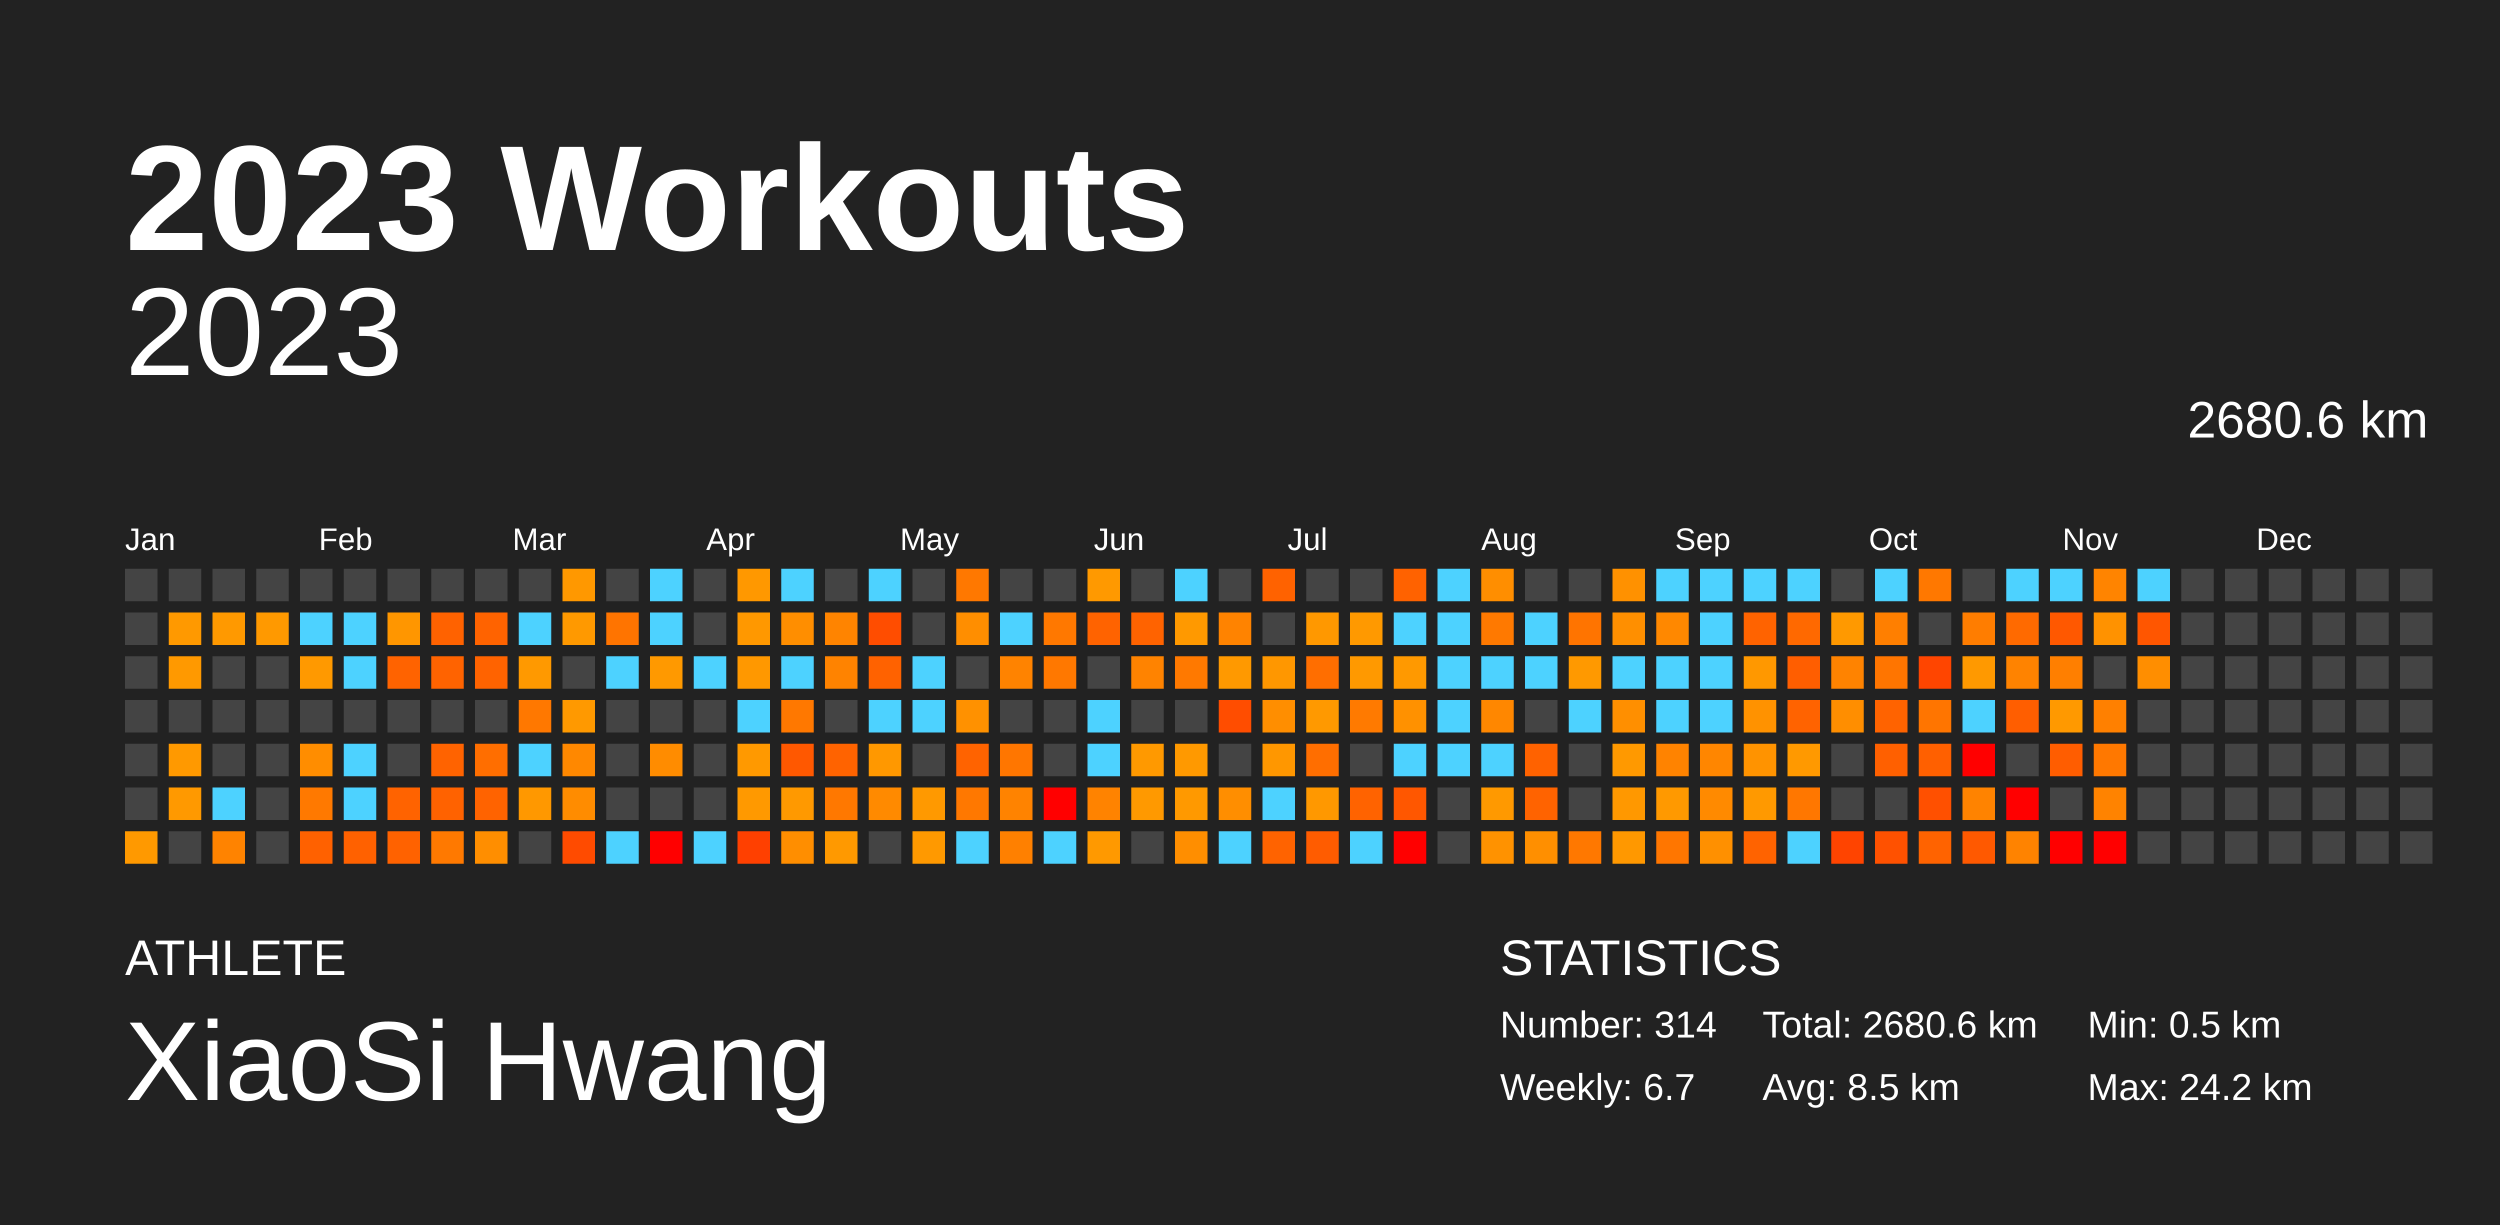
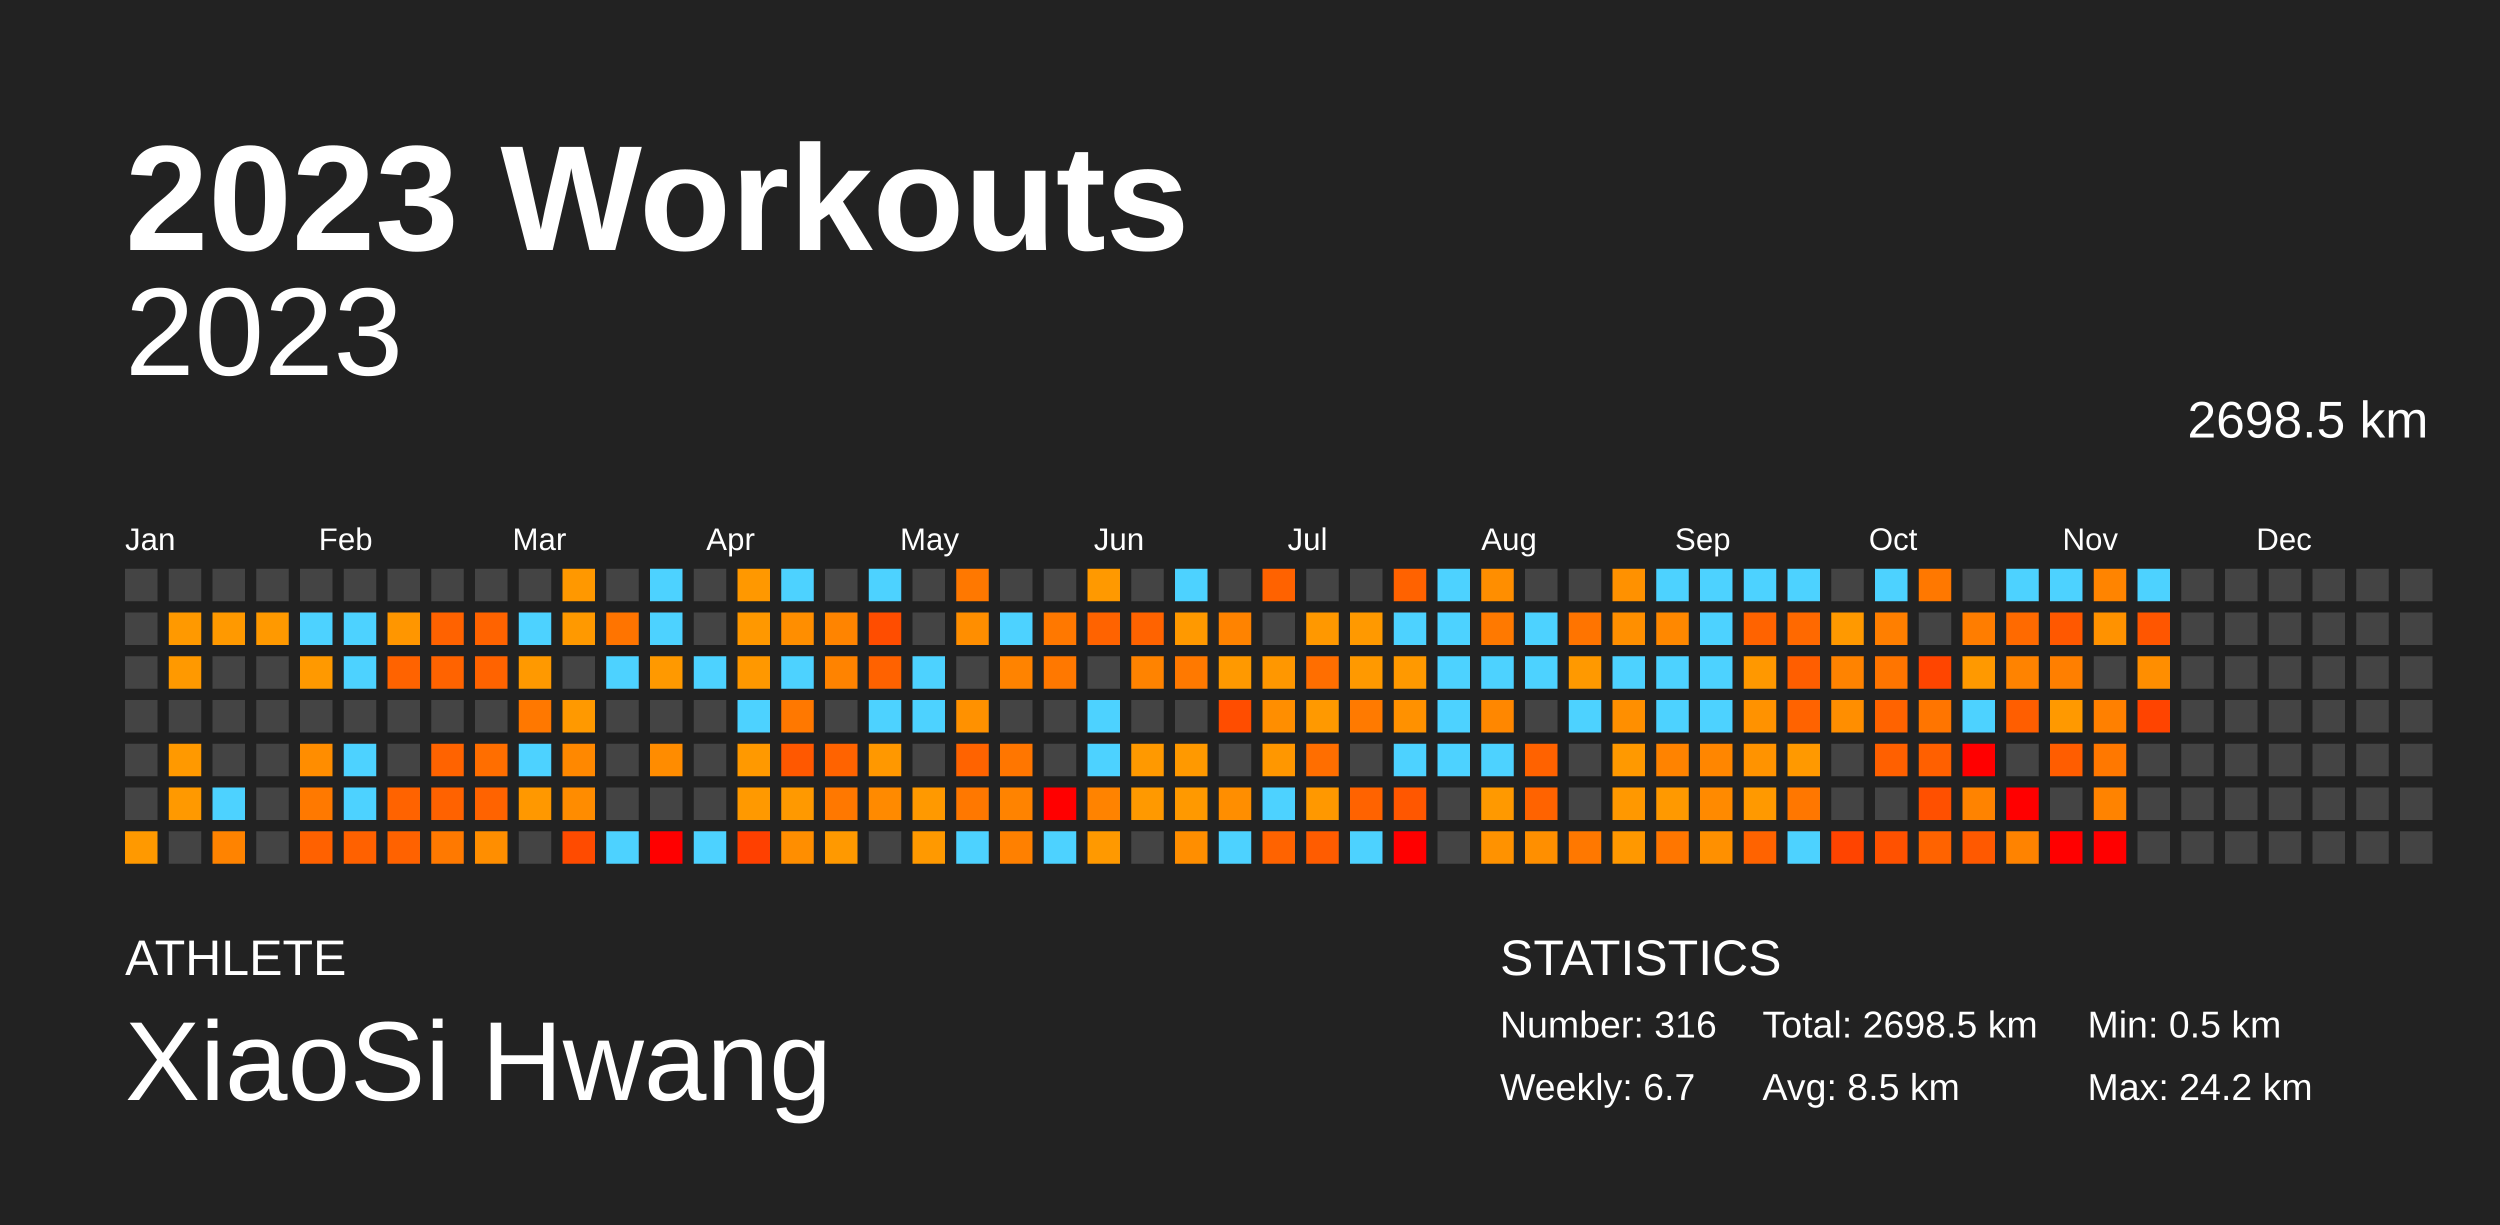
<svg xmlns="http://www.w3.org/2000/svg" baseProfile="full" height="98mm" version="1.1" viewBox="0,0,200,98" width="200mm">
  <defs />
  <rect fill="#222222" height="98" width="200" x="0" y="0" />
  <text fill="#FFFFFF" style="font-size:12px; font-family:Arial; font-weight:bold;" x="10" y="20">2023 Workouts</text>
  <text fill="#FFFFFF" style="font-size:4px; font-family:Arial" x="10" y="78">ATHLETE</text>
  <text fill="#FFFFFF" style="font-size:9px; font-family:Arial" x="10" y="88">XiaoSi Hwang</text>
  <text fill="#FFFFFF" style="font-size:4px; font-family:Arial" x="120" y="78">STATISTICS</text>
-   <text fill="#FFFFFF" style="font-size:3px; font-family:Arial" x="120" y="83">Number: 314</text>
+   <text fill="#FFFFFF" style="font-size:3px; font-family:Arial" x="120" y="83">Number: 316</text>
  <text fill="#FFFFFF" style="font-size:3px; font-family:Arial" x="120" y="88">Weekly: 6.7</text>
-   <text fill="#FFFFFF" style="font-size:3px; font-family:Arial" x="141" y="83">Total: 2680.6 km</text>
+   <text fill="#FFFFFF" style="font-size:3px; font-family:Arial" x="141" y="83">Total: 2698.5 km</text>
  <text fill="#FFFFFF" style="font-size:3px; font-family:Arial" x="141" y="88">Avg: 8.5 km</text>
  <text fill="#FFFFFF" style="font-size:3px; font-family:Arial" x="167" y="83">Min: 0.5 km</text>
  <text fill="#FFFFFF" style="font-size:3px; font-family:Arial" x="167" y="88">Max: 24.2 km</text>
  <text alignment-baseline="hanging" fill="#FFFFFF" style="font-size:10.0px; font-family:Arial;" x="10" y="30">2023</text>
-   <text alignment-baseline="hanging" fill="#FFFFFF" style="font-size:4.125px; font-family:Arial;" x="175" y="35">2680.6 km</text>
+   <text alignment-baseline="hanging" fill="#FFFFFF" style="font-size:4.125px; font-family:Arial;" x="175" y="35">2698.5 km</text>
  <text fill="#FFFFFF" style="font-size:2.5px; font-family:Arial" x="10.0" y="44">Jan</text>
  <text fill="#FFFFFF" style="font-size:2.5px; font-family:Arial" x="25.5" y="44">Feb</text>
  <text fill="#FFFFFF" style="font-size:2.5px; font-family:Arial" x="41.0" y="44">Mar</text>
  <text fill="#FFFFFF" style="font-size:2.5px; font-family:Arial" x="56.5" y="44">Apr</text>
  <text fill="#FFFFFF" style="font-size:2.5px; font-family:Arial" x="72.0" y="44">May</text>
  <text fill="#FFFFFF" style="font-size:2.5px; font-family:Arial" x="87.5" y="44">Jun</text>
  <text fill="#FFFFFF" style="font-size:2.5px; font-family:Arial" x="103.0" y="44">Jul</text>
  <text fill="#FFFFFF" style="font-size:2.5px; font-family:Arial" x="118.5" y="44">Aug</text>
  <text fill="#FFFFFF" style="font-size:2.5px; font-family:Arial" x="134.0" y="44">Sep</text>
  <text fill="#FFFFFF" style="font-size:2.5px; font-family:Arial" x="149.5" y="44">Oct</text>
  <text fill="#FFFFFF" style="font-size:2.5px; font-family:Arial" x="165.0" y="44">Nov</text>
  <text fill="#FFFFFF" style="font-size:2.5px; font-family:Arial" x="180.5" y="44">Dec</text>
  <rect fill="#444444" height="2.6" width="2.6" x="10.0" y="45.5" />
  <rect fill="#444444" height="2.6" width="2.6" x="10.0" y="49.0" />
  <rect fill="#444444" height="2.6" width="2.6" x="10.0" y="52.5" />
  <rect fill="#444444" height="2.6" width="2.6" x="10.0" y="56.0" />
  <rect fill="#444444" height="2.6" width="2.6" x="10.0" y="59.5" />
  <rect fill="#444444" height="2.6" width="2.6" x="10.0" y="63.0" />
  <rect fill="#ff9900" height="2.6" width="2.6" x="10.0" y="66.5" />
  <rect fill="#444444" height="2.6" width="2.6" x="13.5" y="45.5" />
  <rect fill="#ff9900" height="2.6" width="2.6" x="13.5" y="49.0" />
  <rect fill="#ff9900" height="2.6" width="2.6" x="13.5" y="52.5" />
  <rect fill="#444444" height="2.6" width="2.6" x="13.5" y="56.0" />
  <rect fill="#ff9900" height="2.6" width="2.6" x="13.5" y="59.5" />
  <rect fill="#ff9900" height="2.6" width="2.6" x="13.5" y="63.0" />
  <rect fill="#444444" height="2.6" width="2.6" x="13.5" y="66.5" />
  <rect fill="#444444" height="2.6" width="2.6" x="17.0" y="45.5" />
  <rect fill="#ff9900" height="2.6" width="2.6" x="17.0" y="49.0" />
  <rect fill="#444444" height="2.6" width="2.6" x="17.0" y="52.5" />
  <rect fill="#444444" height="2.6" width="2.6" x="17.0" y="56.0" />
  <rect fill="#444444" height="2.6" width="2.6" x="17.0" y="59.5" />
  <rect fill="#4dd2ff" height="2.6" width="2.6" x="17.0" y="63.0" />
  <rect fill="#ff8300" height="2.6" width="2.6" x="17.0" y="66.5" />
  <rect fill="#444444" height="2.6" width="2.6" x="20.5" y="45.5" />
  <rect fill="#ff9900" height="2.6" width="2.6" x="20.5" y="49.0" />
  <rect fill="#444444" height="2.6" width="2.6" x="20.5" y="52.5" />
  <rect fill="#444444" height="2.6" width="2.6" x="20.5" y="56.0" />
  <rect fill="#444444" height="2.6" width="2.6" x="20.5" y="59.5" />
  <rect fill="#444444" height="2.6" width="2.6" x="20.5" y="63.0" />
  <rect fill="#444444" height="2.6" width="2.6" x="20.5" y="66.5" />
  <rect fill="#444444" height="2.6" width="2.6" x="24.0" y="45.5" />
  <rect fill="#4dd2ff" height="2.6" width="2.6" x="24.0" y="49.0" />
  <rect fill="#ff9900" height="2.6" width="2.6" x="24.0" y="52.5" />
  <rect fill="#444444" height="2.6" width="2.6" x="24.0" y="56.0" />
  <rect fill="#ff8d00" height="2.6" width="2.6" x="24.0" y="59.5" />
  <rect fill="#ff7900" height="2.6" width="2.6" x="24.0" y="63.0" />
  <rect fill="#ff6100" height="2.6" width="2.6" x="24.0" y="66.5" />
  <rect fill="#444444" height="2.6" width="2.6" x="27.5" y="45.5" />
  <rect fill="#4dd2ff" height="2.6" width="2.6" x="27.5" y="49.0" />
  <rect fill="#4dd2ff" height="2.6" width="2.6" x="27.5" y="52.5" />
  <rect fill="#444444" height="2.6" width="2.6" x="27.5" y="56.0" />
  <rect fill="#4dd2ff" height="2.6" width="2.6" x="27.5" y="59.5" />
  <rect fill="#4dd2ff" height="2.6" width="2.6" x="27.5" y="63.0" />
  <rect fill="#ff6100" height="2.6" width="2.6" x="27.5" y="66.5" />
  <rect fill="#444444" height="2.6" width="2.6" x="31.0" y="45.5" />
  <rect fill="#ff9600" height="2.6" width="2.6" x="31.0" y="49.0" />
  <rect fill="#ff6300" height="2.6" width="2.6" x="31.0" y="52.5" />
  <rect fill="#444444" height="2.6" width="2.6" x="31.0" y="56.0" />
  <rect fill="#444444" height="2.6" width="2.6" x="31.0" y="59.5" />
  <rect fill="#ff6300" height="2.6" width="2.6" x="31.0" y="63.0" />
  <rect fill="#ff6200" height="2.6" width="2.6" x="31.0" y="66.5" />
  <rect fill="#444444" height="2.6" width="2.6" x="34.5" y="45.5" />
  <rect fill="#ff6200" height="2.6" width="2.6" x="34.5" y="49.0" />
  <rect fill="#ff6300" height="2.6" width="2.6" x="34.5" y="52.5" />
  <rect fill="#444444" height="2.6" width="2.6" x="34.5" y="56.0" />
  <rect fill="#ff6300" height="2.6" width="2.6" x="34.5" y="59.5" />
  <rect fill="#ff6200" height="2.6" width="2.6" x="34.5" y="63.0" />
  <rect fill="#ff7900" height="2.6" width="2.6" x="34.5" y="66.5" />
  <rect fill="#444444" height="2.6" width="2.6" x="38.0" y="45.5" />
  <rect fill="#ff6300" height="2.6" width="2.6" x="38.0" y="49.0" />
  <rect fill="#ff6300" height="2.6" width="2.6" x="38.0" y="52.5" />
  <rect fill="#444444" height="2.6" width="2.6" x="38.0" y="56.0" />
  <rect fill="#ff6e00" height="2.6" width="2.6" x="38.0" y="59.5" />
  <rect fill="#ff6300" height="2.6" width="2.6" x="38.0" y="63.0" />
  <rect fill="#ff8e00" height="2.6" width="2.6" x="38.0" y="66.5" />
  <rect fill="#444444" height="2.6" width="2.6" x="41.5" y="45.5" />
  <rect fill="#4dd2ff" height="2.6" width="2.6" x="41.5" y="49.0" />
  <rect fill="#ff9900" height="2.6" width="2.6" x="41.5" y="52.5" />
  <rect fill="#ff7800" height="2.6" width="2.6" x="41.5" y="56.0" />
  <rect fill="#4dd2ff" height="2.6" width="2.6" x="41.5" y="59.5" />
  <rect fill="#ff9800" height="2.6" width="2.6" x="41.5" y="63.0" />
  <rect fill="#444444" height="2.6" width="2.6" x="41.5" y="66.5" />
  <rect fill="#ff9800" height="2.6" width="2.6" x="45.0" y="45.5" />
  <rect fill="#ff9900" height="2.6" width="2.6" x="45.0" y="49.0" />
  <rect fill="#444444" height="2.6" width="2.6" x="45.0" y="52.5" />
  <rect fill="#ff9900" height="2.6" width="2.6" x="45.0" y="56.0" />
  <rect fill="#ff8800" height="2.6" width="2.6" x="45.0" y="59.5" />
  <rect fill="#ff8c00" height="2.6" width="2.6" x="45.0" y="63.0" />
  <rect fill="#ff4b00" height="2.6" width="2.6" x="45.0" y="66.5" />
  <rect fill="#444444" height="2.6" width="2.6" x="48.5" y="45.5" />
  <rect fill="#ff7400" height="2.6" width="2.6" x="48.5" y="49.0" />
  <rect fill="#4dd2ff" height="2.6" width="2.6" x="48.5" y="52.5" />
  <rect fill="#444444" height="2.6" width="2.6" x="48.5" y="56.0" />
  <rect fill="#444444" height="2.6" width="2.6" x="48.5" y="59.5" />
  <rect fill="#444444" height="2.6" width="2.6" x="48.5" y="63.0" />
  <rect fill="#4dd2ff" height="2.6" width="2.6" x="48.5" y="66.5" />
  <rect fill="#4dd2ff" height="2.6" width="2.6" x="52.0" y="45.5" />
  <rect fill="#4dd2ff" height="2.6" width="2.6" x="52.0" y="49.0" />
  <rect fill="#ff9900" height="2.6" width="2.6" x="52.0" y="52.5" />
  <rect fill="#444444" height="2.6" width="2.6" x="52.0" y="56.0" />
  <rect fill="#ff8c00" height="2.6" width="2.6" x="52.0" y="59.5" />
  <rect fill="#444444" height="2.6" width="2.6" x="52.0" y="63.0" />
  <rect fill="red" height="2.6" width="2.6" x="52.0" y="66.5" />
  <rect fill="#444444" height="2.6" width="2.6" x="55.5" y="45.5" />
  <rect fill="#444444" height="2.6" width="2.6" x="55.5" y="49.0" />
  <rect fill="#4dd2ff" height="2.6" width="2.6" x="55.5" y="52.5" />
  <rect fill="#444444" height="2.6" width="2.6" x="55.5" y="56.0" />
  <rect fill="#444444" height="2.6" width="2.6" x="55.5" y="59.5" />
  <rect fill="#444444" height="2.6" width="2.6" x="55.5" y="63.0" />
  <rect fill="#4dd2ff" height="2.6" width="2.6" x="55.5" y="66.5" />
  <rect fill="#ff9800" height="2.6" width="2.6" x="59.0" y="45.5" />
  <rect fill="#ff9800" height="2.6" width="2.6" x="59.0" y="49.0" />
  <rect fill="#ff9800" height="2.6" width="2.6" x="59.0" y="52.5" />
  <rect fill="#4dd2ff" height="2.6" width="2.6" x="59.0" y="56.0" />
  <rect fill="#ff9900" height="2.6" width="2.6" x="59.0" y="59.5" />
  <rect fill="#ff9900" height="2.6" width="2.6" x="59.0" y="63.0" />
  <rect fill="#ff4000" height="2.6" width="2.6" x="59.0" y="66.5" />
  <rect fill="#4dd2ff" height="2.6" width="2.6" x="62.5" y="45.5" />
  <rect fill="#ff8e00" height="2.6" width="2.6" x="62.5" y="49.0" />
  <rect fill="#4dd2ff" height="2.6" width="2.6" x="62.5" y="52.5" />
  <rect fill="#ff7800" height="2.6" width="2.6" x="62.5" y="56.0" />
  <rect fill="#ff5800" height="2.6" width="2.6" x="62.5" y="59.5" />
  <rect fill="#ff9900" height="2.6" width="2.6" x="62.5" y="63.0" />
  <rect fill="#ff8e00" height="2.6" width="2.6" x="62.5" y="66.5" />
  <rect fill="#444444" height="2.6" width="2.6" x="66.0" y="45.5" />
  <rect fill="#ff8400" height="2.6" width="2.6" x="66.0" y="49.0" />
  <rect fill="#ff8300" height="2.6" width="2.6" x="66.0" y="52.5" />
  <rect fill="#444444" height="2.6" width="2.6" x="66.0" y="56.0" />
  <rect fill="#ff6300" height="2.6" width="2.6" x="66.0" y="59.5" />
  <rect fill="#ff7800" height="2.6" width="2.6" x="66.0" y="63.0" />
  <rect fill="#ff9900" height="2.6" width="2.6" x="66.0" y="66.5" />
  <rect fill="#4dd2ff" height="2.6" width="2.6" x="69.5" y="45.5" />
  <rect fill="#ff4d00" height="2.6" width="2.6" x="69.5" y="49.0" />
  <rect fill="#ff6200" height="2.6" width="2.6" x="69.5" y="52.5" />
  <rect fill="#4dd2ff" height="2.6" width="2.6" x="69.5" y="56.0" />
  <rect fill="#ff9800" height="2.6" width="2.6" x="69.5" y="59.5" />
  <rect fill="#ff8a00" height="2.6" width="2.6" x="69.5" y="63.0" />
  <rect fill="#444444" height="2.6" width="2.6" x="69.5" y="66.5" />
  <rect fill="#444444" height="2.6" width="2.6" x="73.0" y="45.5" />
  <rect fill="#444444" height="2.6" width="2.6" x="73.0" y="49.0" />
  <rect fill="#4dd2ff" height="2.6" width="2.6" x="73.0" y="52.5" />
  <rect fill="#4dd2ff" height="2.6" width="2.6" x="73.0" y="56.0" />
  <rect fill="#444444" height="2.6" width="2.6" x="73.0" y="59.5" />
  <rect fill="#ff9900" height="2.6" width="2.6" x="73.0" y="63.0" />
  <rect fill="#ff9900" height="2.6" width="2.6" x="73.0" y="66.5" />
  <rect fill="#ff7800" height="2.6" width="2.6" x="76.5" y="45.5" />
  <rect fill="#ff8e00" height="2.6" width="2.6" x="76.5" y="49.0" />
  <rect fill="#444444" height="2.6" width="2.6" x="76.5" y="52.5" />
  <rect fill="#ff9100" height="2.6" width="2.6" x="76.5" y="56.0" />
  <rect fill="#ff6300" height="2.6" width="2.6" x="76.5" y="59.5" />
  <rect fill="#ff7800" height="2.6" width="2.6" x="76.5" y="63.0" />
  <rect fill="#4dd2ff" height="2.6" width="2.6" x="76.5" y="66.5" />
  <rect fill="#444444" height="2.6" width="2.6" x="80.0" y="45.5" />
  <rect fill="#4dd2ff" height="2.6" width="2.6" x="80.0" y="49.0" />
  <rect fill="#ff8300" height="2.6" width="2.6" x="80.0" y="52.5" />
  <rect fill="#444444" height="2.6" width="2.6" x="80.0" y="56.0" />
  <rect fill="#ff7600" height="2.6" width="2.6" x="80.0" y="59.5" />
  <rect fill="#ff8300" height="2.6" width="2.6" x="80.0" y="63.0" />
  <rect fill="#ff8000" height="2.6" width="2.6" x="80.0" y="66.5" />
  <rect fill="#444444" height="2.6" width="2.6" x="83.5" y="45.5" />
  <rect fill="#ff7800" height="2.6" width="2.6" x="83.5" y="49.0" />
  <rect fill="#ff7800" height="2.6" width="2.6" x="83.5" y="52.5" />
  <rect fill="#444444" height="2.6" width="2.6" x="83.5" y="56.0" />
  <rect fill="#444444" height="2.6" width="2.6" x="83.5" y="59.5" />
  <rect fill="red" height="2.6" width="2.6" x="83.5" y="63.0" />
  <rect fill="#4dd2ff" height="2.6" width="2.6" x="83.5" y="66.5" />
  <rect fill="#ff9900" height="2.6" width="2.6" x="87.0" y="45.5" />
  <rect fill="#ff6300" height="2.6" width="2.6" x="87.0" y="49.0" />
  <rect fill="#444444" height="2.6" width="2.6" x="87.0" y="52.5" />
  <rect fill="#4dd2ff" height="2.6" width="2.6" x="87.0" y="56.0" />
  <rect fill="#4dd2ff" height="2.6" width="2.6" x="87.0" y="59.5" />
  <rect fill="#ff8300" height="2.6" width="2.6" x="87.0" y="63.0" />
  <rect fill="#ff9900" height="2.6" width="2.6" x="87.0" y="66.5" />
  <rect fill="#444444" height="2.6" width="2.6" x="90.5" y="45.5" />
  <rect fill="#ff6300" height="2.6" width="2.6" x="90.5" y="49.0" />
  <rect fill="#ff8300" height="2.6" width="2.6" x="90.5" y="52.5" />
  <rect fill="#444444" height="2.6" width="2.6" x="90.5" y="56.0" />
  <rect fill="#ff9900" height="2.6" width="2.6" x="90.5" y="59.5" />
  <rect fill="#ff9900" height="2.6" width="2.6" x="90.5" y="63.0" />
  <rect fill="#444444" height="2.6" width="2.6" x="90.5" y="66.5" />
  <rect fill="#4dd2ff" height="2.6" width="2.6" x="94.0" y="45.5" />
  <rect fill="#ff9900" height="2.6" width="2.6" x="94.0" y="49.0" />
  <rect fill="#ff7900" height="2.6" width="2.6" x="94.0" y="52.5" />
  <rect fill="#444444" height="2.6" width="2.6" x="94.0" y="56.0" />
  <rect fill="#ff9900" height="2.6" width="2.6" x="94.0" y="59.5" />
  <rect fill="#ff9900" height="2.6" width="2.6" x="94.0" y="63.0" />
  <rect fill="#ff8e00" height="2.6" width="2.6" x="94.0" y="66.5" />
  <rect fill="#444444" height="2.6" width="2.6" x="97.5" y="45.5" />
  <rect fill="#ff8300" height="2.6" width="2.6" x="97.5" y="49.0" />
  <rect fill="#ff9900" height="2.6" width="2.6" x="97.5" y="52.5" />
  <rect fill="#ff4d00" height="2.6" width="2.6" x="97.5" y="56.0" />
  <rect fill="#444444" height="2.6" width="2.6" x="97.5" y="59.5" />
  <rect fill="#ff8e00" height="2.6" width="2.6" x="97.5" y="63.0" />
  <rect fill="#4dd2ff" height="2.6" width="2.6" x="97.5" y="66.5" />
  <rect fill="#ff6200" height="2.6" width="2.6" x="101.0" y="45.5" />
  <rect fill="#444444" height="2.6" width="2.6" x="101.0" y="49.0" />
  <rect fill="#ff9700" height="2.6" width="2.6" x="101.0" y="52.5" />
  <rect fill="#ff8e00" height="2.6" width="2.6" x="101.0" y="56.0" />
  <rect fill="#ff9700" height="2.6" width="2.6" x="101.0" y="59.5" />
  <rect fill="#4dd2ff" height="2.6" width="2.6" x="101.0" y="63.0" />
  <rect fill="#ff6300" height="2.6" width="2.6" x="101.0" y="66.5" />
  <rect fill="#444444" height="2.6" width="2.6" x="104.5" y="45.5" />
  <rect fill="#ff9800" height="2.6" width="2.6" x="104.5" y="49.0" />
  <rect fill="#ff6e00" height="2.6" width="2.6" x="104.5" y="52.5" />
  <rect fill="#ff9900" height="2.6" width="2.6" x="104.5" y="56.0" />
  <rect fill="#ff6e00" height="2.6" width="2.6" x="104.5" y="59.5" />
  <rect fill="#ff9800" height="2.6" width="2.6" x="104.5" y="63.0" />
  <rect fill="#ff5c00" height="2.6" width="2.6" x="104.5" y="66.5" />
  <rect fill="#444444" height="2.6" width="2.6" x="108.0" y="45.5" />
  <rect fill="#ff9900" height="2.6" width="2.6" x="108.0" y="49.0" />
  <rect fill="#ff9900" height="2.6" width="2.6" x="108.0" y="52.5" />
  <rect fill="#ff7a00" height="2.6" width="2.6" x="108.0" y="56.0" />
  <rect fill="#444444" height="2.6" width="2.6" x="108.0" y="59.5" />
  <rect fill="#ff6300" height="2.6" width="2.6" x="108.0" y="63.0" />
  <rect fill="#4dd2ff" height="2.6" width="2.6" x="108.0" y="66.5" />
  <rect fill="#ff6200" height="2.6" width="2.6" x="111.5" y="45.5" />
  <rect fill="#4dd2ff" height="2.6" width="2.6" x="111.5" y="49.0" />
  <rect fill="#ff9900" height="2.6" width="2.6" x="111.5" y="52.5" />
  <rect fill="#ff9100" height="2.6" width="2.6" x="111.5" y="56.0" />
  <rect fill="#4dd2ff" height="2.6" width="2.6" x="111.5" y="59.5" />
  <rect fill="#ff5700" height="2.6" width="2.6" x="111.5" y="63.0" />
  <rect fill="red" height="2.6" width="2.6" x="111.5" y="66.5" />
  <rect fill="#4dd2ff" height="2.6" width="2.6" x="115.0" y="45.5" />
  <rect fill="#4dd2ff" height="2.6" width="2.6" x="115.0" y="49.0" />
  <rect fill="#4dd2ff" height="2.6" width="2.6" x="115.0" y="52.5" />
  <rect fill="#4dd2ff" height="2.6" width="2.6" x="115.0" y="56.0" />
  <rect fill="#4dd2ff" height="2.6" width="2.6" x="115.0" y="59.5" />
  <rect fill="#444444" height="2.6" width="2.6" x="115.0" y="63.0" />
  <rect fill="#444444" height="2.6" width="2.6" x="115.0" y="66.5" />
  <rect fill="#ff8e00" height="2.6" width="2.6" x="118.5" y="45.5" />
  <rect fill="#ff7900" height="2.6" width="2.6" x="118.5" y="49.0" />
  <rect fill="#4dd2ff" height="2.6" width="2.6" x="118.5" y="52.5" />
  <rect fill="#ff8700" height="2.6" width="2.6" x="118.5" y="56.0" />
  <rect fill="#4dd2ff" height="2.6" width="2.6" x="118.5" y="59.5" />
  <rect fill="#ff9900" height="2.6" width="2.6" x="118.5" y="63.0" />
  <rect fill="#ff9200" height="2.6" width="2.6" x="118.5" y="66.5" />
  <rect fill="#444444" height="2.6" width="2.6" x="122.0" y="45.5" />
  <rect fill="#4dd2ff" height="2.6" width="2.6" x="122.0" y="49.0" />
  <rect fill="#4dd2ff" height="2.6" width="2.6" x="122.0" y="52.5" />
  <rect fill="#444444" height="2.6" width="2.6" x="122.0" y="56.0" />
  <rect fill="#ff6200" height="2.6" width="2.6" x="122.0" y="59.5" />
  <rect fill="#ff6300" height="2.6" width="2.6" x="122.0" y="63.0" />
  <rect fill="#ff8f00" height="2.6" width="2.6" x="122.0" y="66.5" />
  <rect fill="#444444" height="2.6" width="2.6" x="125.5" y="45.5" />
  <rect fill="#ff7400" height="2.6" width="2.6" x="125.5" y="49.0" />
  <rect fill="#ff9900" height="2.6" width="2.6" x="125.5" y="52.5" />
  <rect fill="#4dd2ff" height="2.6" width="2.6" x="125.5" y="56.0" />
  <rect fill="#444444" height="2.6" width="2.6" x="125.5" y="59.5" />
  <rect fill="#444444" height="2.6" width="2.6" x="125.5" y="63.0" />
  <rect fill="#ff7800" height="2.6" width="2.6" x="125.5" y="66.5" />
  <rect fill="#ff9100" height="2.6" width="2.6" x="129.0" y="45.5" />
  <rect fill="#ff8f00" height="2.6" width="2.6" x="129.0" y="49.0" />
  <rect fill="#4dd2ff" height="2.6" width="2.6" x="129.0" y="52.5" />
  <rect fill="#ff8f00" height="2.6" width="2.6" x="129.0" y="56.0" />
  <rect fill="#ff9900" height="2.6" width="2.6" x="129.0" y="59.5" />
  <rect fill="#ff9800" height="2.6" width="2.6" x="129.0" y="63.0" />
  <rect fill="#ff9800" height="2.6" width="2.6" x="129.0" y="66.5" />
  <rect fill="#4dd2ff" height="2.6" width="2.6" x="132.5" y="45.5" />
  <rect fill="#ff8800" height="2.6" width="2.6" x="132.5" y="49.0" />
  <rect fill="#4dd2ff" height="2.6" width="2.6" x="132.5" y="52.5" />
  <rect fill="#4dd2ff" height="2.6" width="2.6" x="132.5" y="56.0" />
  <rect fill="#ff8300" height="2.6" width="2.6" x="132.5" y="59.5" />
  <rect fill="#ff9900" height="2.6" width="2.6" x="132.5" y="63.0" />
  <rect fill="#ff7600" height="2.6" width="2.6" x="132.5" y="66.5" />
  <rect fill="#4dd2ff" height="2.6" width="2.6" x="136.0" y="45.5" />
  <rect fill="#4dd2ff" height="2.6" width="2.6" x="136.0" y="49.0" />
  <rect fill="#4dd2ff" height="2.6" width="2.6" x="136.0" y="52.5" />
  <rect fill="#4dd2ff" height="2.6" width="2.6" x="136.0" y="56.0" />
  <rect fill="#ff8600" height="2.6" width="2.6" x="136.0" y="59.5" />
  <rect fill="#ff8a00" height="2.6" width="2.6" x="136.0" y="63.0" />
  <rect fill="#ff9000" height="2.6" width="2.6" x="136.0" y="66.5" />
  <rect fill="#4dd2ff" height="2.6" width="2.6" x="139.5" y="45.5" />
  <rect fill="#ff6300" height="2.6" width="2.6" x="139.5" y="49.0" />
  <rect fill="#ff9800" height="2.6" width="2.6" x="139.5" y="52.5" />
  <rect fill="#ff9200" height="2.6" width="2.6" x="139.5" y="56.0" />
  <rect fill="#ff9300" height="2.6" width="2.6" x="139.5" y="59.5" />
  <rect fill="#ff9900" height="2.6" width="2.6" x="139.5" y="63.0" />
  <rect fill="#ff6300" height="2.6" width="2.6" x="139.5" y="66.5" />
  <rect fill="#4dd2ff" height="2.6" width="2.6" x="143.0" y="45.5" />
  <rect fill="#ff6900" height="2.6" width="2.6" x="143.0" y="49.0" />
  <rect fill="#ff5e00" height="2.6" width="2.6" x="143.0" y="52.5" />
  <rect fill="#ff6300" height="2.6" width="2.6" x="143.0" y="56.0" />
  <rect fill="#ff9900" height="2.6" width="2.6" x="143.0" y="59.5" />
  <rect fill="#ff7700" height="2.6" width="2.6" x="143.0" y="63.0" />
  <rect fill="#4dd2ff" height="2.6" width="2.6" x="143.0" y="66.5" />
  <rect fill="#444444" height="2.6" width="2.6" x="146.5" y="45.5" />
  <rect fill="#ff9900" height="2.6" width="2.6" x="146.5" y="49.0" />
  <rect fill="#ff8300" height="2.6" width="2.6" x="146.5" y="52.5" />
  <rect fill="#ff8e00" height="2.6" width="2.6" x="146.5" y="56.0" />
  <rect fill="#444444" height="2.6" width="2.6" x="146.5" y="59.5" />
  <rect fill="#444444" height="2.6" width="2.6" x="146.5" y="63.0" />
  <rect fill="#ff4400" height="2.6" width="2.6" x="146.5" y="66.5" />
  <rect fill="#4dd2ff" height="2.6" width="2.6" x="150.0" y="45.5" />
  <rect fill="#ff7f00" height="2.6" width="2.6" x="150.0" y="49.0" />
  <rect fill="#ff7500" height="2.6" width="2.6" x="150.0" y="52.5" />
  <rect fill="#ff6300" height="2.6" width="2.6" x="150.0" y="56.0" />
  <rect fill="#ff6000" height="2.6" width="2.6" x="150.0" y="59.5" />
  <rect fill="#444444" height="2.6" width="2.6" x="150.0" y="63.0" />
  <rect fill="#ff5100" height="2.6" width="2.6" x="150.0" y="66.5" />
  <rect fill="#ff7800" height="2.6" width="2.6" x="153.5" y="45.5" />
  <rect fill="#444444" height="2.6" width="2.6" x="153.5" y="49.0" />
  <rect fill="#ff4500" height="2.6" width="2.6" x="153.5" y="52.5" />
  <rect fill="#ff7500" height="2.6" width="2.6" x="153.5" y="56.0" />
  <rect fill="#ff6000" height="2.6" width="2.6" x="153.5" y="59.5" />
  <rect fill="#ff5000" height="2.6" width="2.6" x="153.5" y="63.0" />
  <rect fill="#ff6300" height="2.6" width="2.6" x="153.5" y="66.5" />
  <rect fill="#444444" height="2.6" width="2.6" x="157.0" y="45.5" />
  <rect fill="#ff7d00" height="2.6" width="2.6" x="157.0" y="49.0" />
  <rect fill="#ff9900" height="2.6" width="2.6" x="157.0" y="52.5" />
  <rect fill="#4dd2ff" height="2.6" width="2.6" x="157.0" y="56.0" />
  <rect fill="red" height="2.6" width="2.6" x="157.0" y="59.5" />
  <rect fill="#ff8300" height="2.6" width="2.6" x="157.0" y="63.0" />
  <rect fill="#ff5900" height="2.6" width="2.6" x="157.0" y="66.5" />
  <rect fill="#4dd2ff" height="2.6" width="2.6" x="160.5" y="45.5" />
  <rect fill="#ff6a00" height="2.6" width="2.6" x="160.5" y="49.0" />
  <rect fill="#ff8300" height="2.6" width="2.6" x="160.5" y="52.5" />
  <rect fill="#ff5e00" height="2.6" width="2.6" x="160.5" y="56.0" />
  <rect fill="#444444" height="2.6" width="2.6" x="160.5" y="59.5" />
  <rect fill="red" height="2.6" width="2.6" x="160.5" y="63.0" />
  <rect fill="#ff8300" height="2.6" width="2.6" x="160.5" y="66.5" />
  <rect fill="#4dd2ff" height="2.6" width="2.6" x="164.0" y="45.5" />
  <rect fill="#ff5800" height="2.6" width="2.6" x="164.0" y="49.0" />
  <rect fill="#ff7f00" height="2.6" width="2.6" x="164.0" y="52.5" />
  <rect fill="#ff9900" height="2.6" width="2.6" x="164.0" y="56.0" />
  <rect fill="#ff5d00" height="2.6" width="2.6" x="164.0" y="59.5" />
  <rect fill="#444444" height="2.6" width="2.6" x="164.0" y="63.0" />
  <rect fill="red" height="2.6" width="2.6" x="164.0" y="66.5" />
  <rect fill="#ff8400" height="2.6" width="2.6" x="167.5" y="45.5" />
  <rect fill="#ff9200" height="2.6" width="2.6" x="167.5" y="49.0" />
  <rect fill="#444444" height="2.6" width="2.6" x="167.5" y="52.5" />
  <rect fill="#ff8000" height="2.6" width="2.6" x="167.5" y="56.0" />
  <rect fill="#ff7800" height="2.6" width="2.6" x="167.5" y="59.5" />
  <rect fill="#ff8300" height="2.6" width="2.6" x="167.5" y="63.0" />
  <rect fill="red" height="2.6" width="2.6" x="167.5" y="66.5" />
  <rect fill="#4dd2ff" height="2.6" width="2.6" x="171.0" y="45.5" />
  <rect fill="#ff5600" height="2.6" width="2.6" x="171.0" y="49.0" />
  <rect fill="#ff8e00" height="2.6" width="2.6" x="171.0" y="52.5" />
-   <rect fill="#444444" height="2.6" width="2.6" x="171.0" y="56.0" />
+   <rect fill="#ff4400" height="2.6" width="2.6" x="171.0" y="56.0" />
  <rect fill="#444444" height="2.6" width="2.6" x="171.0" y="59.5" />
  <rect fill="#444444" height="2.6" width="2.6" x="171.0" y="63.0" />
  <rect fill="#444444" height="2.6" width="2.6" x="171.0" y="66.5" />
  <rect fill="#444444" height="2.6" width="2.6" x="174.5" y="45.5" />
  <rect fill="#444444" height="2.6" width="2.6" x="174.5" y="49.0" />
  <rect fill="#444444" height="2.6" width="2.6" x="174.5" y="52.5" />
  <rect fill="#444444" height="2.6" width="2.6" x="174.5" y="56.0" />
  <rect fill="#444444" height="2.6" width="2.6" x="174.5" y="59.5" />
  <rect fill="#444444" height="2.6" width="2.6" x="174.5" y="63.0" />
  <rect fill="#444444" height="2.6" width="2.6" x="174.5" y="66.5" />
  <rect fill="#444444" height="2.6" width="2.6" x="178.0" y="45.5" />
  <rect fill="#444444" height="2.6" width="2.6" x="178.0" y="49.0" />
  <rect fill="#444444" height="2.6" width="2.6" x="178.0" y="52.5" />
  <rect fill="#444444" height="2.6" width="2.6" x="178.0" y="56.0" />
  <rect fill="#444444" height="2.6" width="2.6" x="178.0" y="59.5" />
  <rect fill="#444444" height="2.6" width="2.6" x="178.0" y="63.0" />
  <rect fill="#444444" height="2.6" width="2.6" x="178.0" y="66.5" />
  <rect fill="#444444" height="2.6" width="2.6" x="181.5" y="45.5" />
  <rect fill="#444444" height="2.6" width="2.6" x="181.5" y="49.0" />
  <rect fill="#444444" height="2.6" width="2.6" x="181.5" y="52.5" />
  <rect fill="#444444" height="2.6" width="2.6" x="181.5" y="56.0" />
  <rect fill="#444444" height="2.6" width="2.6" x="181.5" y="59.5" />
  <rect fill="#444444" height="2.6" width="2.6" x="181.5" y="63.0" />
  <rect fill="#444444" height="2.6" width="2.6" x="181.5" y="66.5" />
  <rect fill="#444444" height="2.6" width="2.6" x="185.0" y="45.5" />
  <rect fill="#444444" height="2.6" width="2.6" x="185.0" y="49.0" />
  <rect fill="#444444" height="2.6" width="2.6" x="185.0" y="52.5" />
  <rect fill="#444444" height="2.6" width="2.6" x="185.0" y="56.0" />
  <rect fill="#444444" height="2.6" width="2.6" x="185.0" y="59.5" />
  <rect fill="#444444" height="2.6" width="2.6" x="185.0" y="63.0" />
  <rect fill="#444444" height="2.6" width="2.6" x="185.0" y="66.5" />
  <rect fill="#444444" height="2.6" width="2.6" x="188.5" y="45.5" />
  <rect fill="#444444" height="2.6" width="2.6" x="188.5" y="49.0" />
  <rect fill="#444444" height="2.6" width="2.6" x="188.5" y="52.5" />
  <rect fill="#444444" height="2.6" width="2.6" x="188.5" y="56.0" />
  <rect fill="#444444" height="2.6" width="2.6" x="188.5" y="59.5" />
  <rect fill="#444444" height="2.6" width="2.6" x="188.5" y="63.0" />
  <rect fill="#444444" height="2.6" width="2.6" x="188.5" y="66.5" />
  <rect fill="#444444" height="2.6" width="2.6" x="192.0" y="45.5" />
  <rect fill="#444444" height="2.6" width="2.6" x="192.0" y="49.0" />
  <rect fill="#444444" height="2.6" width="2.6" x="192.0" y="52.5" />
  <rect fill="#444444" height="2.6" width="2.6" x="192.0" y="56.0" />
  <rect fill="#444444" height="2.6" width="2.6" x="192.0" y="59.5" />
  <rect fill="#444444" height="2.6" width="2.6" x="192.0" y="63.0" />
  <rect fill="#444444" height="2.6" width="2.6" x="192.0" y="66.5" />
</svg>
